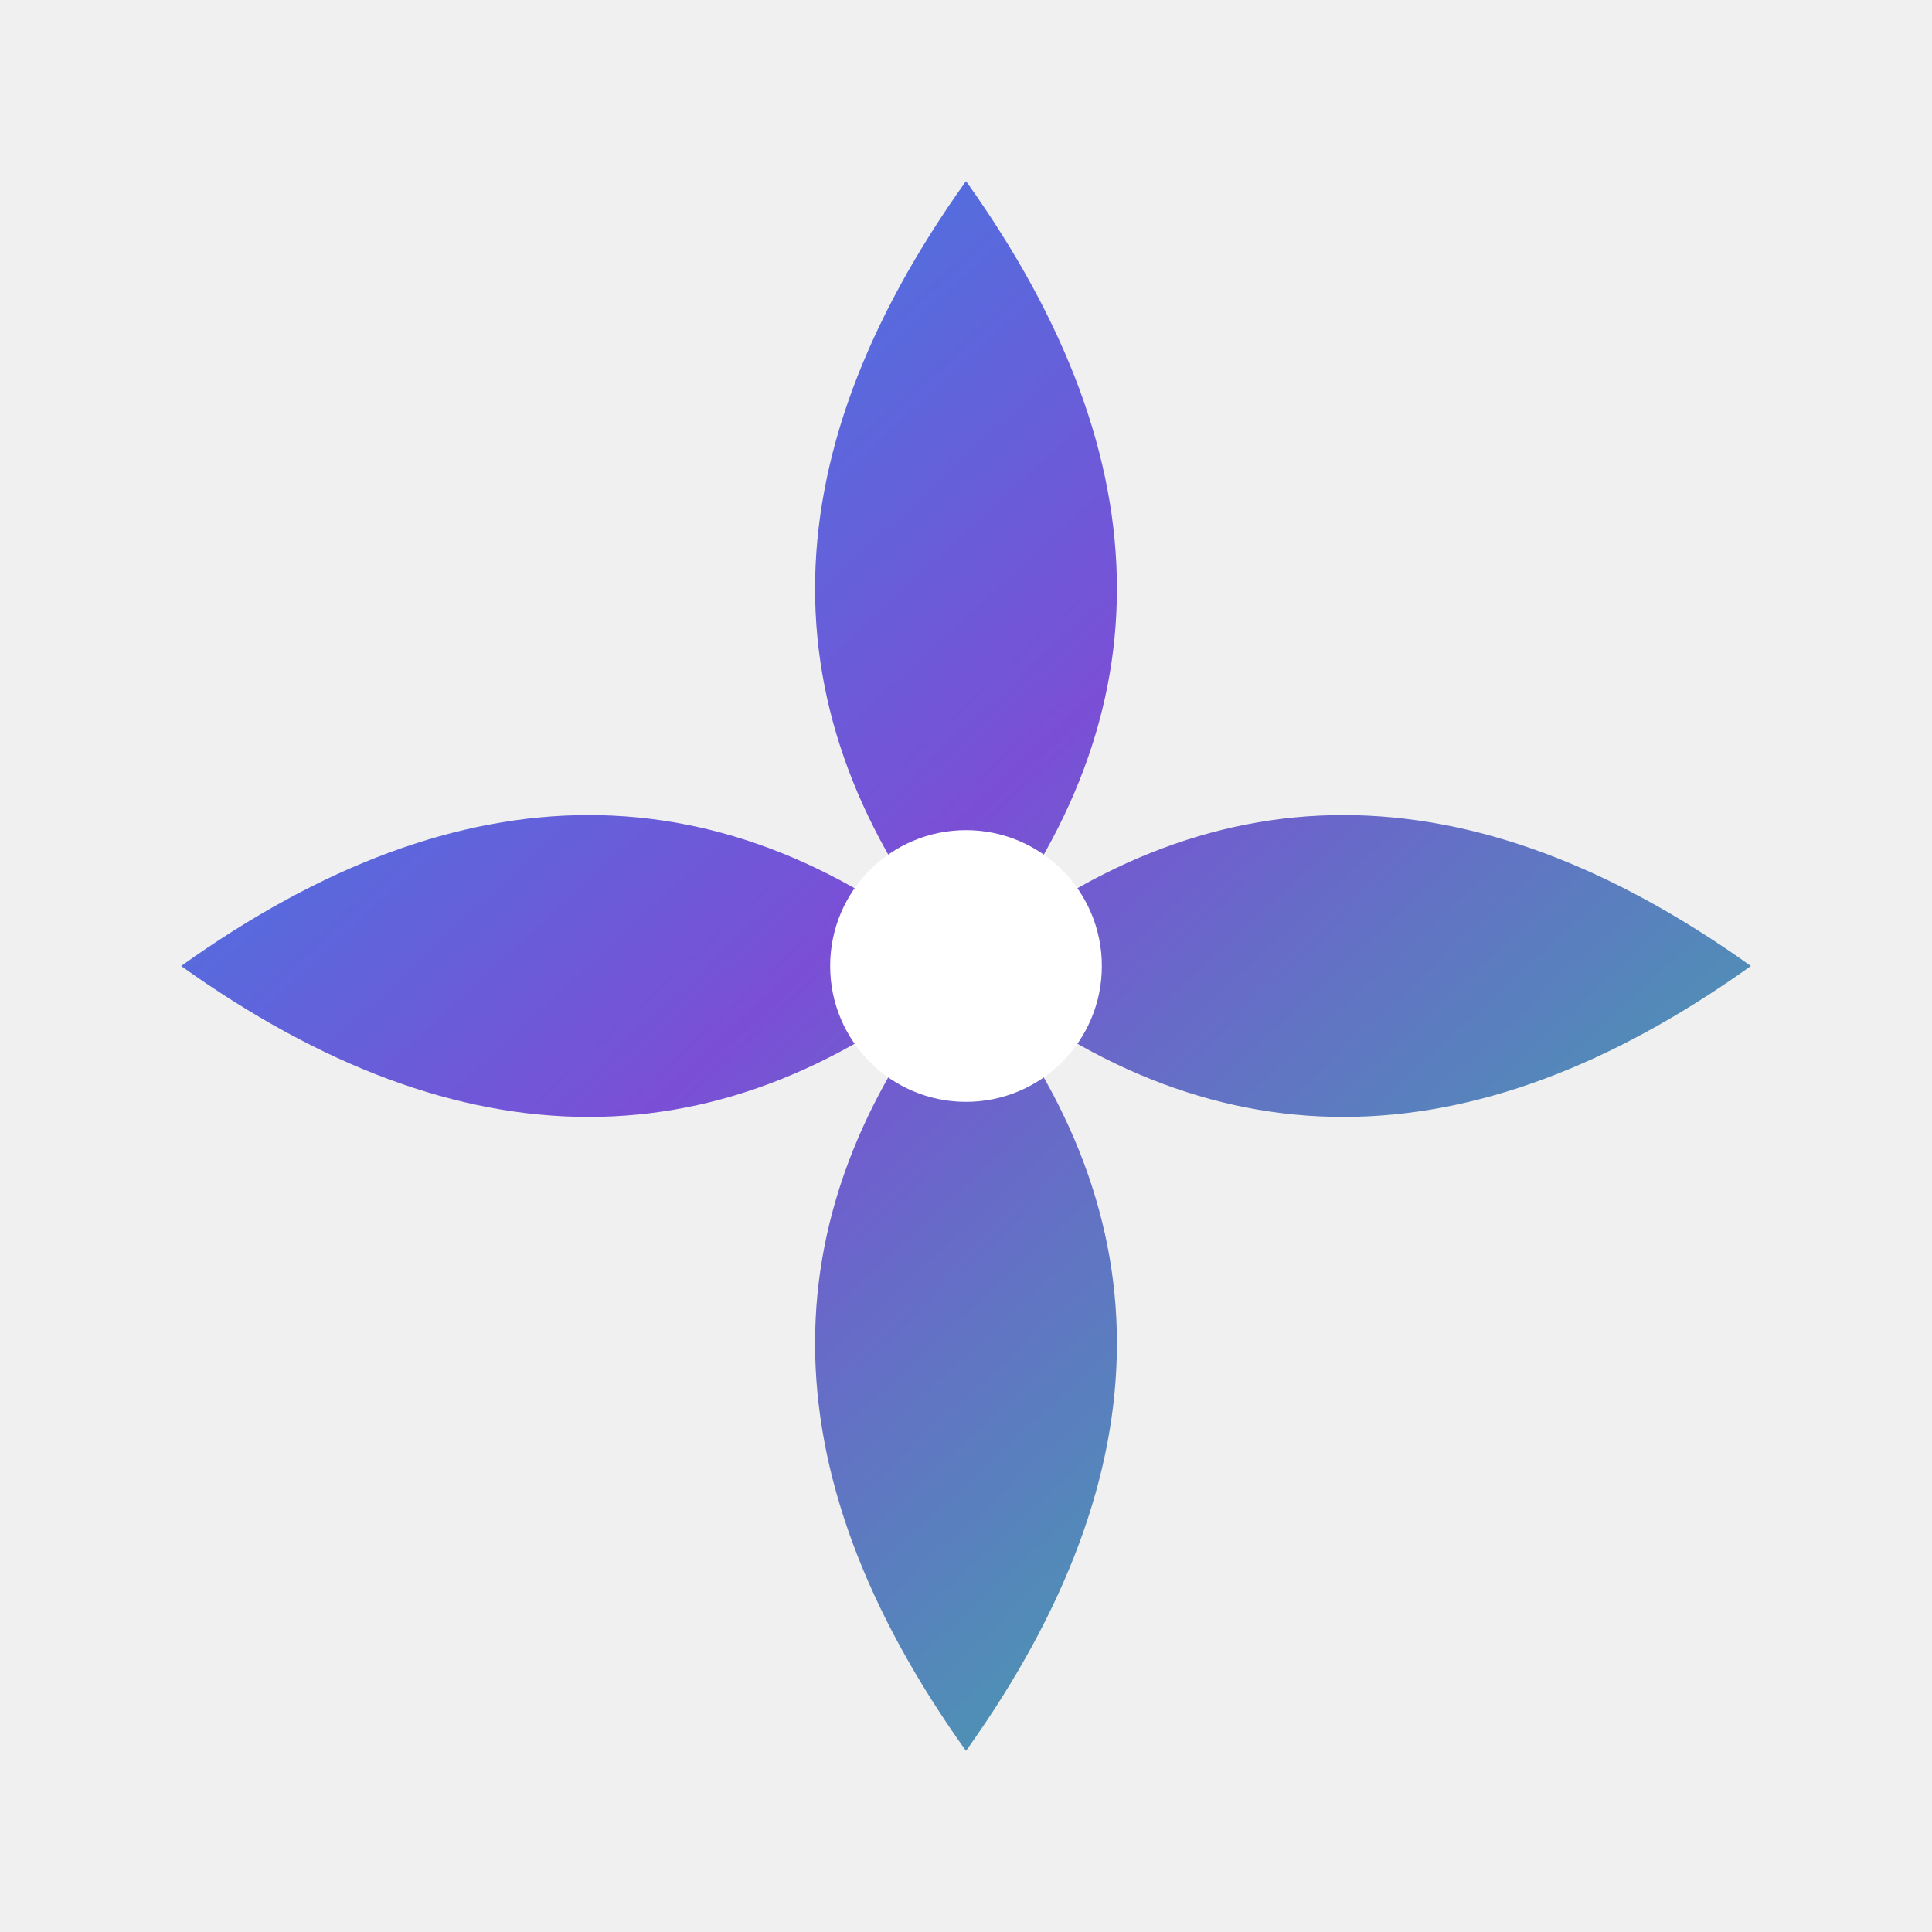
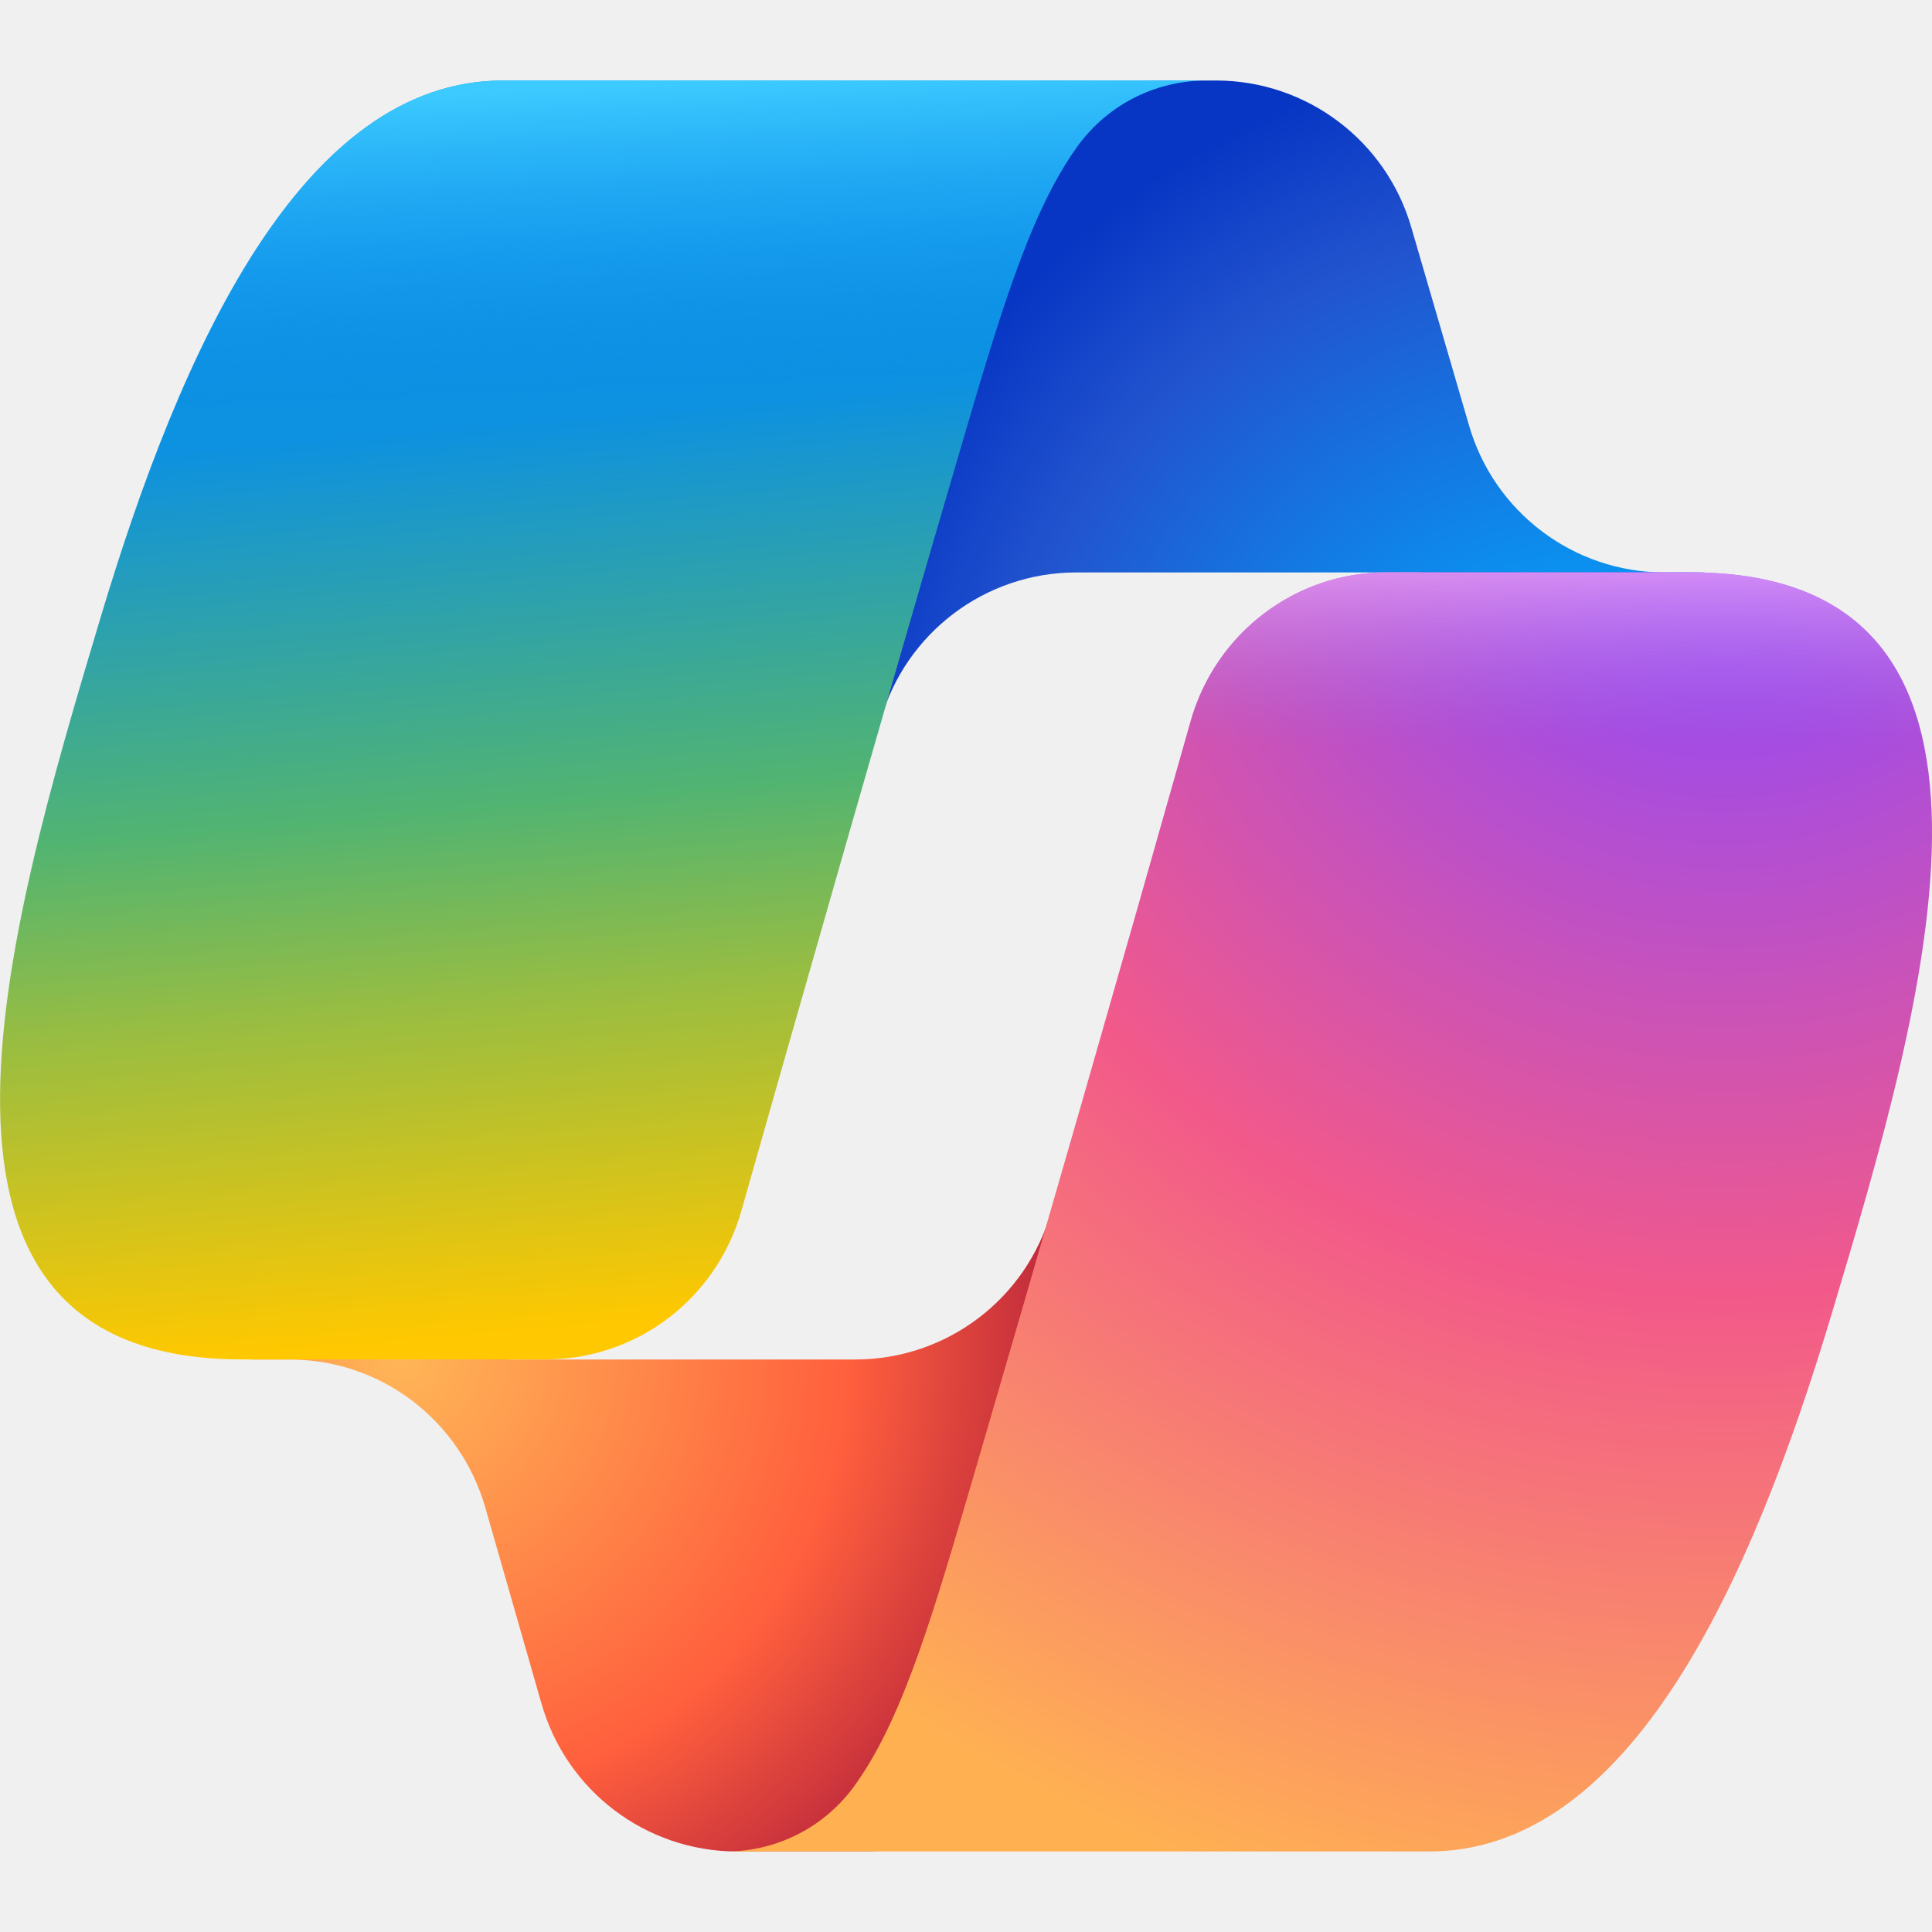
- <svg xmlns="http://www.w3.org/2000/svg" viewBox="0 0 64 64">
+ <svg xmlns="http://www.w3.org/2000/svg" viewBox="0 0 24 24">
+   <path d="M17.533 1.829A2.528 2.528 0 0015.11 0h-.737a2.531 2.531 0 00-2.484 2.087l-1.263 6.937.314-1.08a2.528 2.528 0 012.424-1.833h4.284l1.797.706 1.731-.706h-.505a2.528 2.528 0 01-2.423-1.829l-.715-2.453z" fill="url(#lobe-icons-copilot-0-_R_0_)" transform="translate(0 1)" />
+   <path d="M6.726 20.16A2.528 2.528 0 009.152 22h1.566c1.37 0 2.49-1.1 2.525-2.48l.17-6.69-.357 1.228a2.528 2.528 0 01-2.423 1.83h-4.32l-1.54-.842-1.667.843h.497c1.124 0 2.113.75 2.426 1.84l.697 2.432z" fill="url(#lobe-icons-copilot-1-_R_0_)" transform="translate(0 1)" />
+   <path d="M15 0H6.252c-2.5 0-4 3.331-5 6.662-1.184 3.947-2.734 9.225 1.75 9.225H6.78c1.13 0 2.12-.753 2.43-1.847.657-2.317 1.809-6.359 2.713-9.436.46-1.563.842-2.906 1.43-3.742A1.97 1.97 0 0115 0" fill="url(#lobe-icons-copilot-2-_R_0_)" transform="translate(0 1)" />
+   <path d="M15 0H6.252c-2.5 0-4 3.331-5 6.662-1.184 3.947-2.734 9.225 1.75 9.225H6.78c1.13 0 2.12-.753 2.43-1.847.657-2.317 1.809-6.359 2.713-9.436.46-1.563.842-2.906 1.43-3.742A1.97 1.97 0 0115 0" fill="url(#lobe-icons-copilot-3-_R_0_)" transform="translate(0 1)" />
+   <path d="M9 22h8.749c2.5 0 4-3.332 5-6.663 1.184-3.948 2.734-9.227-1.75-9.227H17.22c-1.129 0-2.12.754-2.43 1.848a1149.2 1149.2 0 01-2.713 9.437c-.46 1.564-.842 2.907-1.43 3.743A1.97 1.97 0 019 22" fill="url(#lobe-icons-copilot-4-_R_0_)" transform="translate(0 1)" />
+   <path d="M9 22h8.749c2.5 0 4-3.332 5-6.663 1.184-3.948 2.734-9.227-1.75-9.227H17.22c-1.129 0-2.12.754-2.43 1.848a1149.2 1149.2 0 01-2.713 9.437c-.46 1.564-.842 2.907-1.43 3.743A1.97 1.97 0 019 22" fill="url(#lobe-icons-copilot-5-_R_0_)" transform="translate(0 1)" />
  <defs>
-     <linearGradient id="cot" x1="8" y1="6" x2="56" y2="58" gradientUnits="userSpaceOnUse">
-       <stop offset="0" stop-color="#2e8ce6" />
-       <stop offset="0.45" stop-color="#7a4fd6" />
-       <stop offset="1" stop-color="#2fbf9e" />
+     <radialGradient cx="85.44%" cy="100.653%" fx="85.44%" fy="100.653%" gradientTransform="scale(-.8553 -1) rotate(50.927 2.041 -1.946)" id="lobe-icons-copilot-0-_R_0_" r="105.116%">
+       <stop offset="9.6%" stop-color="#00AEFF" />
+       <stop offset="77.3%" stop-color="#2253CE" />
+       <stop offset="100%" stop-color="#0736C4" />
+     </radialGradient>
+     <radialGradient cx="18.143%" cy="32.928%" fx="18.143%" fy="32.928%" gradientTransform="scale(.8897 1) rotate(52.069 .193 .352)" id="lobe-icons-copilot-1-_R_0_" r="95.612%">
+       <stop offset="0%" stop-color="#FFB657" />
+       <stop offset="63.4%" stop-color="#FF5F3D" />
+       <stop offset="92.3%" stop-color="#C02B3C" />
+     </radialGradient>
+     <radialGradient cx="82.987%" cy="-9.792%" fx="82.987%" fy="-9.792%" gradientTransform="scale(-1 -.9441) rotate(-70.872 .142 1.17)" id="lobe-icons-copilot-4-_R_0_" r="140.622%">
+       <stop offset="6.6%" stop-color="#8C48FF" />
+       <stop offset="50%" stop-color="#F2598A" />
+       <stop offset="89.6%" stop-color="#FFB152" />
+     </radialGradient>
+     <linearGradient id="lobe-icons-copilot-2-_R_0_" x1="39.465%" x2="46.884%" y1="12.117%" y2="103.774%">
+       <stop offset="15.6%" stop-color="#0D91E1" />
+       <stop offset="48.7%" stop-color="#52B471" />
+       <stop offset="65.2%" stop-color="#98BD42" />
+       <stop offset="93.7%" stop-color="#FFC800" />
+     </linearGradient>
+     <linearGradient id="lobe-icons-copilot-3-_R_0_" x1="45.949%" x2="50%" y1="0%" y2="100%">
+       <stop offset="0%" stop-color="#3DCBFF" />
+       <stop offset="24.7%" stop-color="#0588F7" stop-opacity="0" />
+     </linearGradient>
+     <linearGradient id="lobe-icons-copilot-5-_R_0_" x1="83.507%" x2="83.453%" y1="-6.106%" y2="21.131%">
+       <stop offset="5.8%" stop-color="#F8ADFA" />
+       <stop offset="70.8%" stop-color="#A86EDD" stop-opacity="0" />
    </linearGradient>
  </defs>
-   <path fill="url(#cot)" fill-rule="evenodd" d="     M32 32 Q 22 20 32 6 Q 42 20 32 32 Z     M32 32 Q 44 22 58 32 Q 44 42 32 32 Z     M32 32 Q 42 44 32 58 Q 22 44 32 32 Z     M32 32 Q 20 42 6 32 Q 20 22 32 32 Z   " />
-   <circle cx="32" cy="32" r="4.5" fill="#ffffff" />
</svg>
